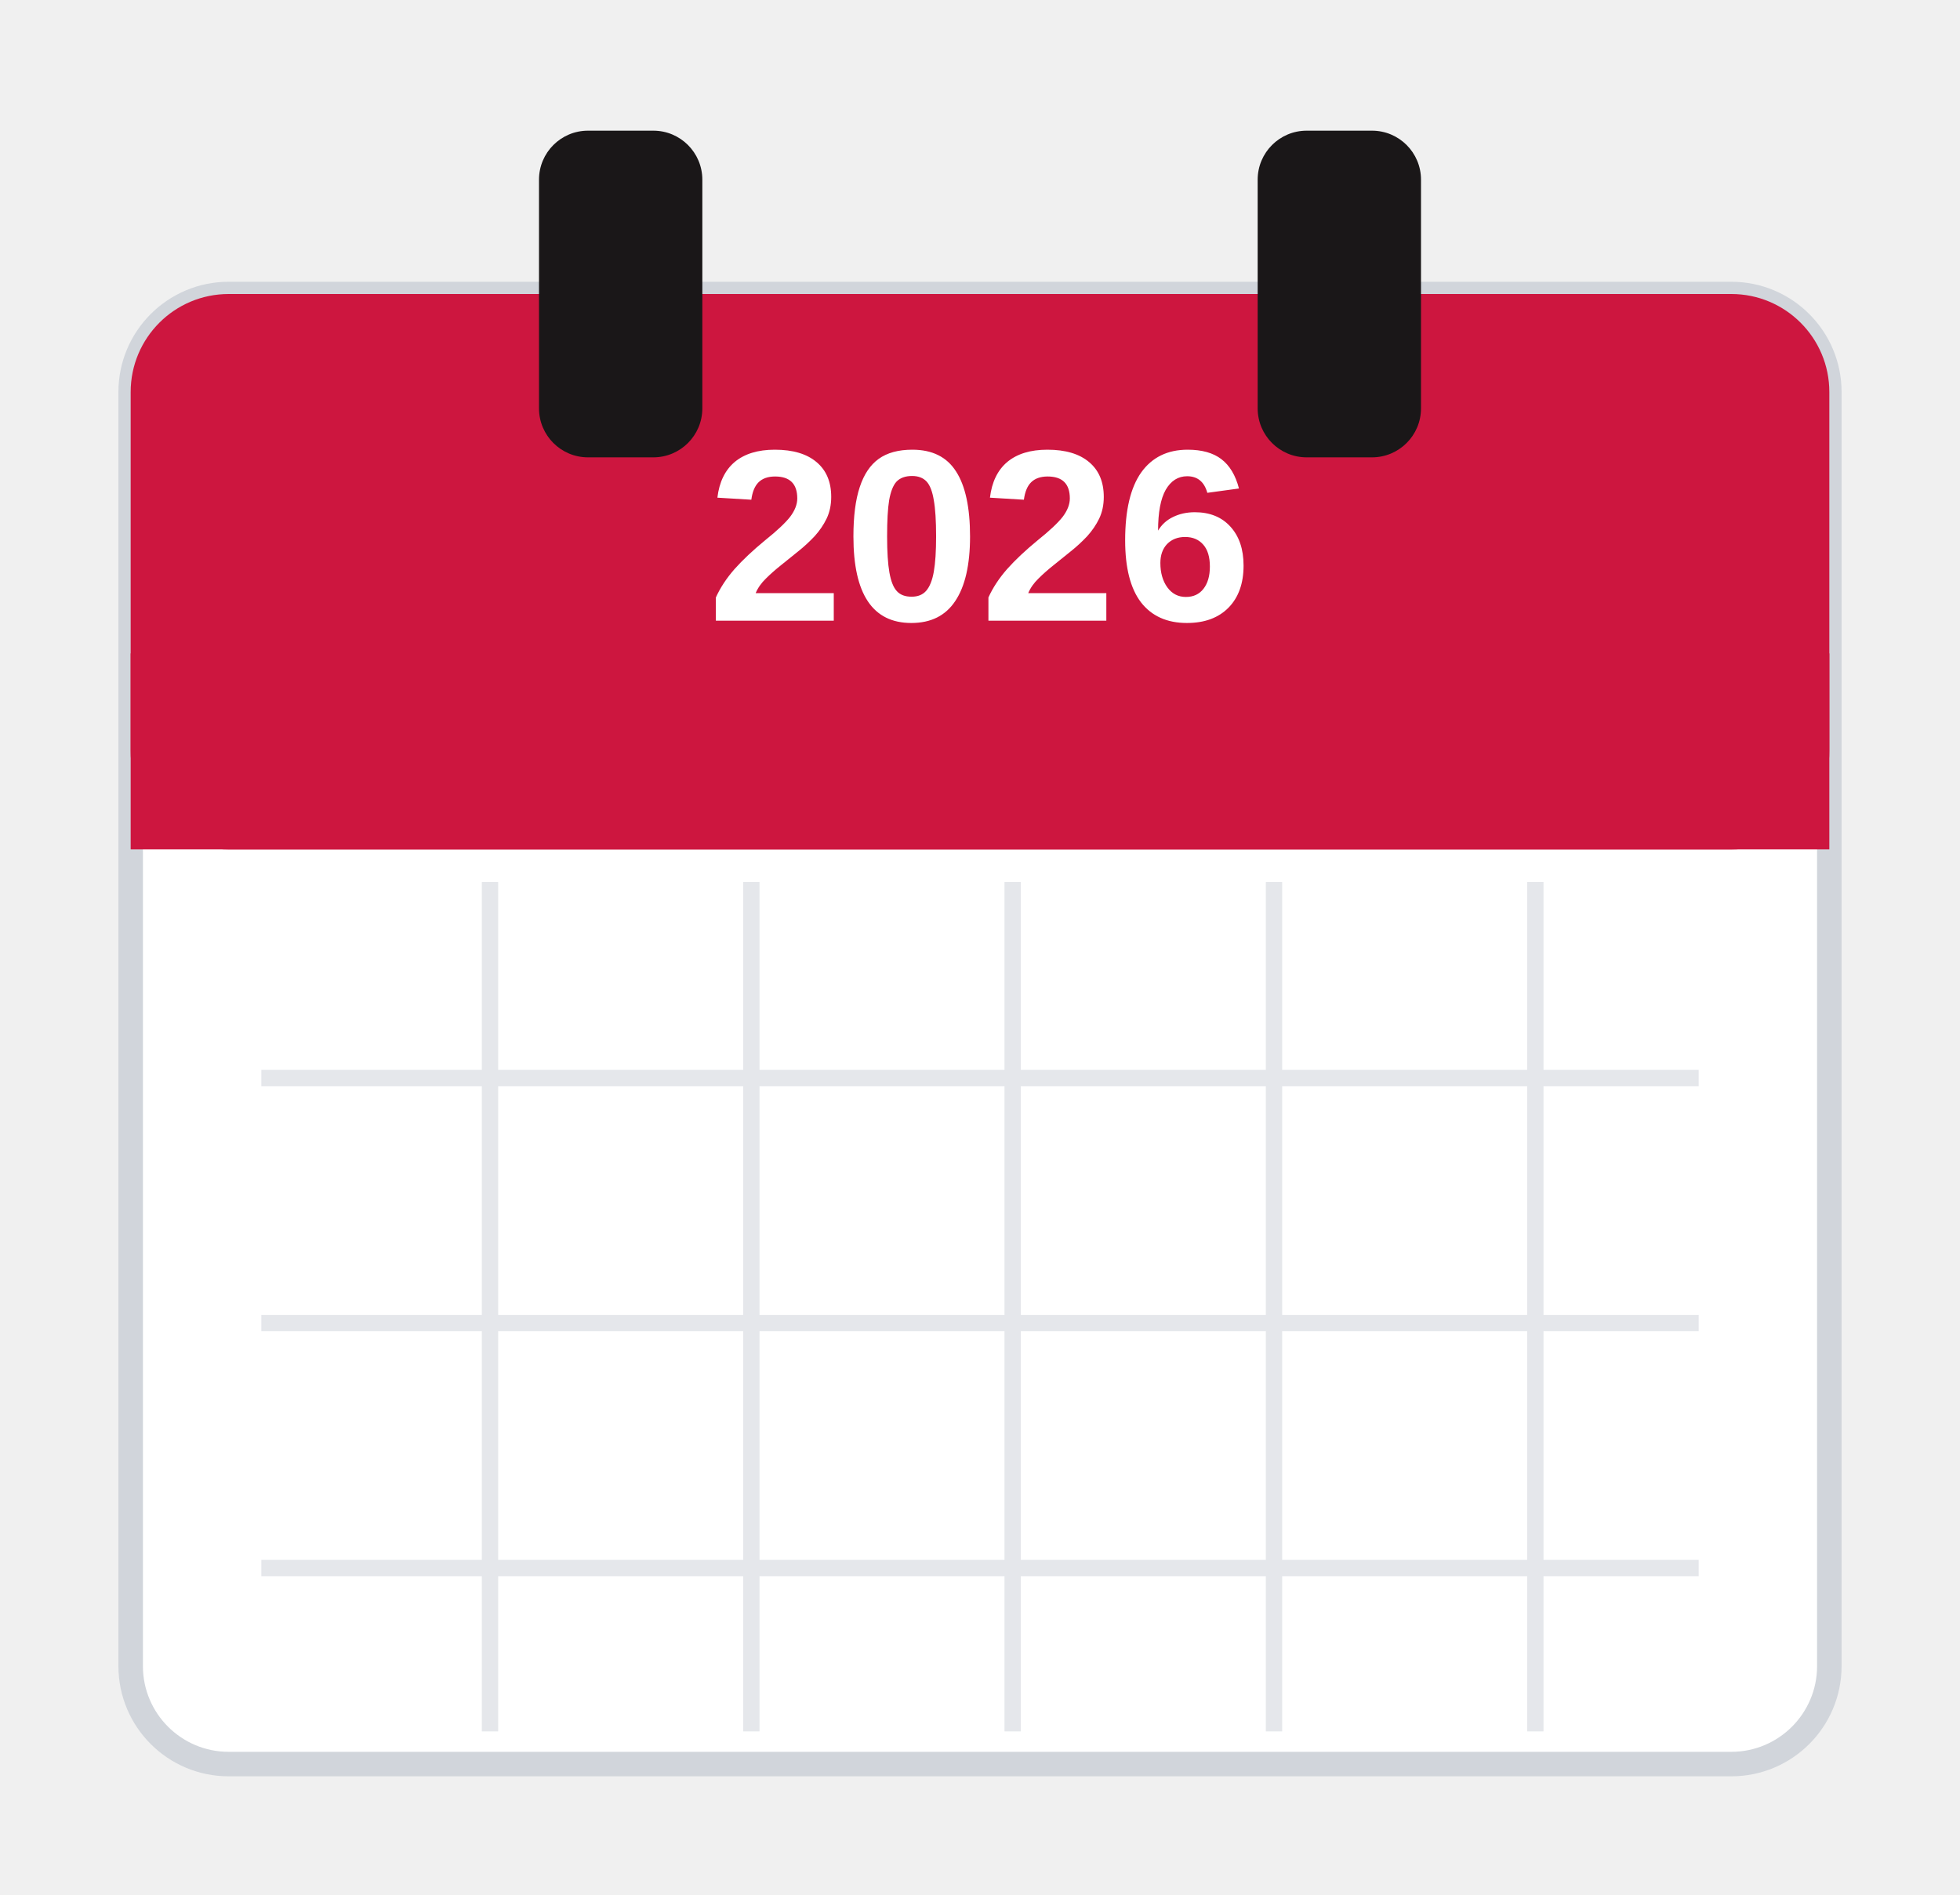
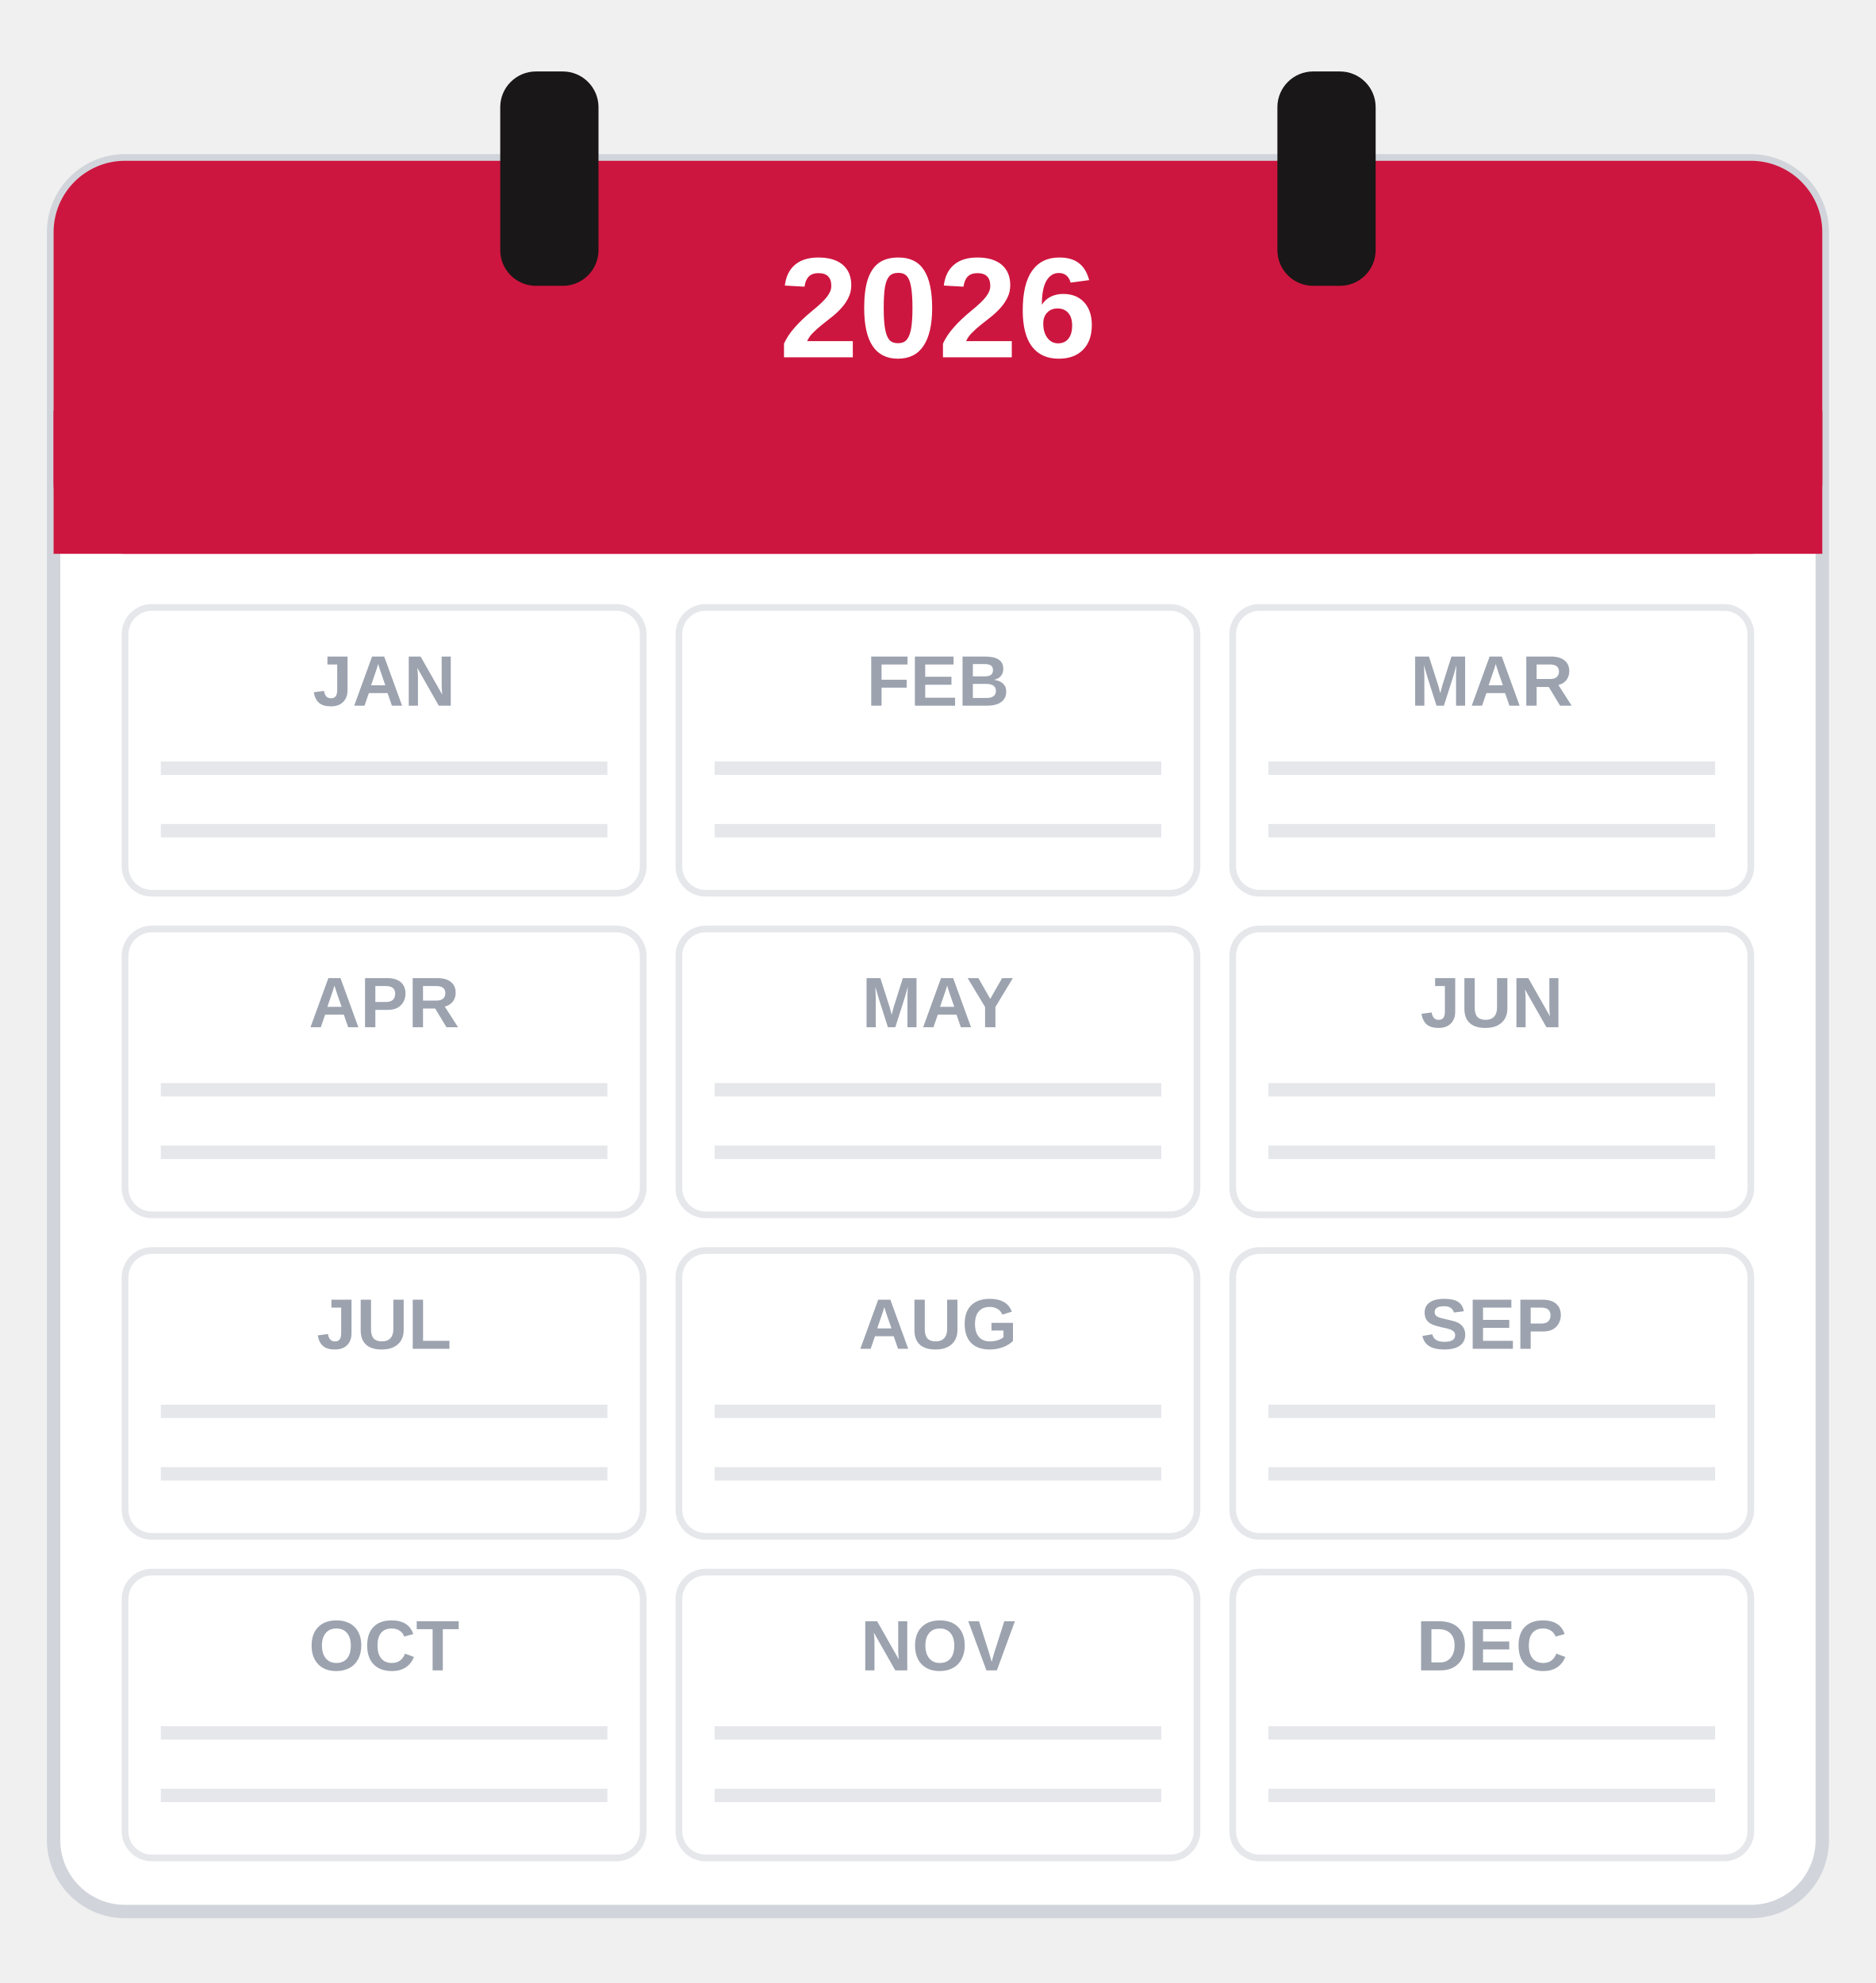
- <svg xmlns="http://www.w3.org/2000/svg" viewBox="0 0 120 116" role="img" aria-label="2026 calendar icon">
-   <rect x="8" y="18" width="104" height="90" rx="6" fill="white" stroke="#d1d5db" stroke-width="1.5" />
-   <rect x="8" y="18" width="104" height="34" rx="6" fill="#cd163f" />
-   <rect x="8" y="40" width="104" height="12" fill="#cd163f" />
-   <rect x="33" y="8" width="10" height="20" rx="3" fill="#1a1718" />
-   <rect x="77" y="8" width="10" height="20" rx="3" fill="#1a1718" />
-   <text x="60" y="38" text-anchor="middle" font-family="Arial, sans-serif" font-size="15" font-weight="700" fill="white">2026</text>
-   <line x1="16" y1="66" x2="104" y2="66" stroke="#e5e7eb" stroke-width="1" />
-   <line x1="16" y1="81" x2="104" y2="81" stroke="#e5e7eb" stroke-width="1" />
-   <line x1="16" y1="96" x2="104" y2="96" stroke="#e5e7eb" stroke-width="1" />
-   <line x1="30" y1="54" x2="30" y2="106" stroke="#e5e7eb" stroke-width="1" />
-   <line x1="46" y1="54" x2="46" y2="106" stroke="#e5e7eb" stroke-width="1" />
-   <line x1="62" y1="54" x2="62" y2="106" stroke="#e5e7eb" stroke-width="1" />
-   <line x1="78" y1="54" x2="78" y2="106" stroke="#e5e7eb" stroke-width="1" />
-   <line x1="94" y1="54" x2="94" y2="106" stroke="#e5e7eb" stroke-width="1" />
+ <svg xmlns="http://www.w3.org/2000/svg" viewBox="0 0 210 222" role="img" aria-label="2026 calendar">
+   <rect x="6" y="18" width="198" height="196" rx="8" fill="white" stroke="#d1d5db" stroke-width="1.5" />
+   <rect x="6" y="18" width="198" height="44" rx="8" fill="#cd163f" />
+   <rect x="6" y="46" width="198" height="16" fill="#cd163f" />
+   <rect x="56" y="8" width="11" height="24" rx="4" fill="#1a1718" />
+   <rect x="143" y="8" width="11" height="24" rx="4" fill="#1a1718" />
+   <text x="105" y="40" text-anchor="middle" font-family="Arial, sans-serif" font-size="16" font-weight="700" fill="white">2026</text>
+   <rect x="14" y="68" width="58" height="32" rx="3" fill="white" stroke="#e5e7eb" stroke-width="0.75" />
+   <text x="43" y="79" text-anchor="middle" font-family="Arial, sans-serif" font-size="8" font-weight="600" fill="#9ca3af">JAN</text>
+   <line x1="18" y1="86" x2="68" y2="86" stroke="#e5e7eb" stroke-width="1.5" />
+   <line x1="18" y1="93" x2="68" y2="93" stroke="#e5e7eb" stroke-width="1.5" />
+   <rect x="76" y="68" width="58" height="32" rx="3" fill="white" stroke="#e5e7eb" stroke-width="0.75" />
+   <text x="105" y="79" text-anchor="middle" font-family="Arial, sans-serif" font-size="8" font-weight="600" fill="#9ca3af">FEB</text>
+   <line x1="80" y1="86" x2="130" y2="86" stroke="#e5e7eb" stroke-width="1.5" />
+   <line x1="80" y1="93" x2="130" y2="93" stroke="#e5e7eb" stroke-width="1.5" />
+   <rect x="138" y="68" width="58" height="32" rx="3" fill="white" stroke="#e5e7eb" stroke-width="0.75" />
+   <text x="167" y="79" text-anchor="middle" font-family="Arial, sans-serif" font-size="8" font-weight="600" fill="#9ca3af">MAR</text>
+   <line x1="142" y1="86" x2="192" y2="86" stroke="#e5e7eb" stroke-width="1.5" />
+   <line x1="142" y1="93" x2="192" y2="93" stroke="#e5e7eb" stroke-width="1.5" />
+   <rect x="14" y="104" width="58" height="32" rx="3" fill="white" stroke="#e5e7eb" stroke-width="0.75" />
+   <text x="43" y="115" text-anchor="middle" font-family="Arial, sans-serif" font-size="8" font-weight="600" fill="#9ca3af">APR</text>
+   <line x1="18" y1="122" x2="68" y2="122" stroke="#e5e7eb" stroke-width="1.5" />
+   <line x1="18" y1="129" x2="68" y2="129" stroke="#e5e7eb" stroke-width="1.5" />
+   <rect x="76" y="104" width="58" height="32" rx="3" fill="white" stroke="#e5e7eb" stroke-width="0.75" />
+   <text x="105" y="115" text-anchor="middle" font-family="Arial, sans-serif" font-size="8" font-weight="600" fill="#9ca3af">MAY</text>
+   <line x1="80" y1="122" x2="130" y2="122" stroke="#e5e7eb" stroke-width="1.5" />
+   <line x1="80" y1="129" x2="130" y2="129" stroke="#e5e7eb" stroke-width="1.5" />
+   <rect x="138" y="104" width="58" height="32" rx="3" fill="white" stroke="#e5e7eb" stroke-width="0.75" />
+   <text x="167" y="115" text-anchor="middle" font-family="Arial, sans-serif" font-size="8" font-weight="600" fill="#9ca3af">JUN</text>
+   <line x1="142" y1="122" x2="192" y2="122" stroke="#e5e7eb" stroke-width="1.5" />
+   <line x1="142" y1="129" x2="192" y2="129" stroke="#e5e7eb" stroke-width="1.5" />
+   <rect x="14" y="140" width="58" height="32" rx="3" fill="white" stroke="#e5e7eb" stroke-width="0.75" />
+   <text x="43" y="151" text-anchor="middle" font-family="Arial, sans-serif" font-size="8" font-weight="600" fill="#9ca3af">JUL</text>
+   <line x1="18" y1="158" x2="68" y2="158" stroke="#e5e7eb" stroke-width="1.5" />
+   <line x1="18" y1="165" x2="68" y2="165" stroke="#e5e7eb" stroke-width="1.5" />
+   <rect x="76" y="140" width="58" height="32" rx="3" fill="white" stroke="#e5e7eb" stroke-width="0.75" />
+   <text x="105" y="151" text-anchor="middle" font-family="Arial, sans-serif" font-size="8" font-weight="600" fill="#9ca3af">AUG</text>
+   <line x1="80" y1="158" x2="130" y2="158" stroke="#e5e7eb" stroke-width="1.5" />
+   <line x1="80" y1="165" x2="130" y2="165" stroke="#e5e7eb" stroke-width="1.5" />
+   <rect x="138" y="140" width="58" height="32" rx="3" fill="white" stroke="#e5e7eb" stroke-width="0.75" />
+   <text x="167" y="151" text-anchor="middle" font-family="Arial, sans-serif" font-size="8" font-weight="600" fill="#9ca3af">SEP</text>
+   <line x1="142" y1="158" x2="192" y2="158" stroke="#e5e7eb" stroke-width="1.5" />
+   <line x1="142" y1="165" x2="192" y2="165" stroke="#e5e7eb" stroke-width="1.5" />
+   <rect x="14" y="176" width="58" height="32" rx="3" fill="white" stroke="#e5e7eb" stroke-width="0.75" />
+   <text x="43" y="187" text-anchor="middle" font-family="Arial, sans-serif" font-size="8" font-weight="600" fill="#9ca3af">OCT</text>
+   <line x1="18" y1="194" x2="68" y2="194" stroke="#e5e7eb" stroke-width="1.5" />
+   <line x1="18" y1="201" x2="68" y2="201" stroke="#e5e7eb" stroke-width="1.5" />
+   <rect x="76" y="176" width="58" height="32" rx="3" fill="white" stroke="#e5e7eb" stroke-width="0.75" />
+   <text x="105" y="187" text-anchor="middle" font-family="Arial, sans-serif" font-size="8" font-weight="600" fill="#9ca3af">NOV</text>
+   <line x1="80" y1="194" x2="130" y2="194" stroke="#e5e7eb" stroke-width="1.5" />
+   <line x1="80" y1="201" x2="130" y2="201" stroke="#e5e7eb" stroke-width="1.5" />
+   <rect x="138" y="176" width="58" height="32" rx="3" fill="white" stroke="#e5e7eb" stroke-width="0.75" />
+   <text x="167" y="187" text-anchor="middle" font-family="Arial, sans-serif" font-size="8" font-weight="600" fill="#9ca3af">DEC</text>
+   <line x1="142" y1="194" x2="192" y2="194" stroke="#e5e7eb" stroke-width="1.5" />
+   <line x1="142" y1="201" x2="192" y2="201" stroke="#e5e7eb" stroke-width="1.5" />
</svg>
